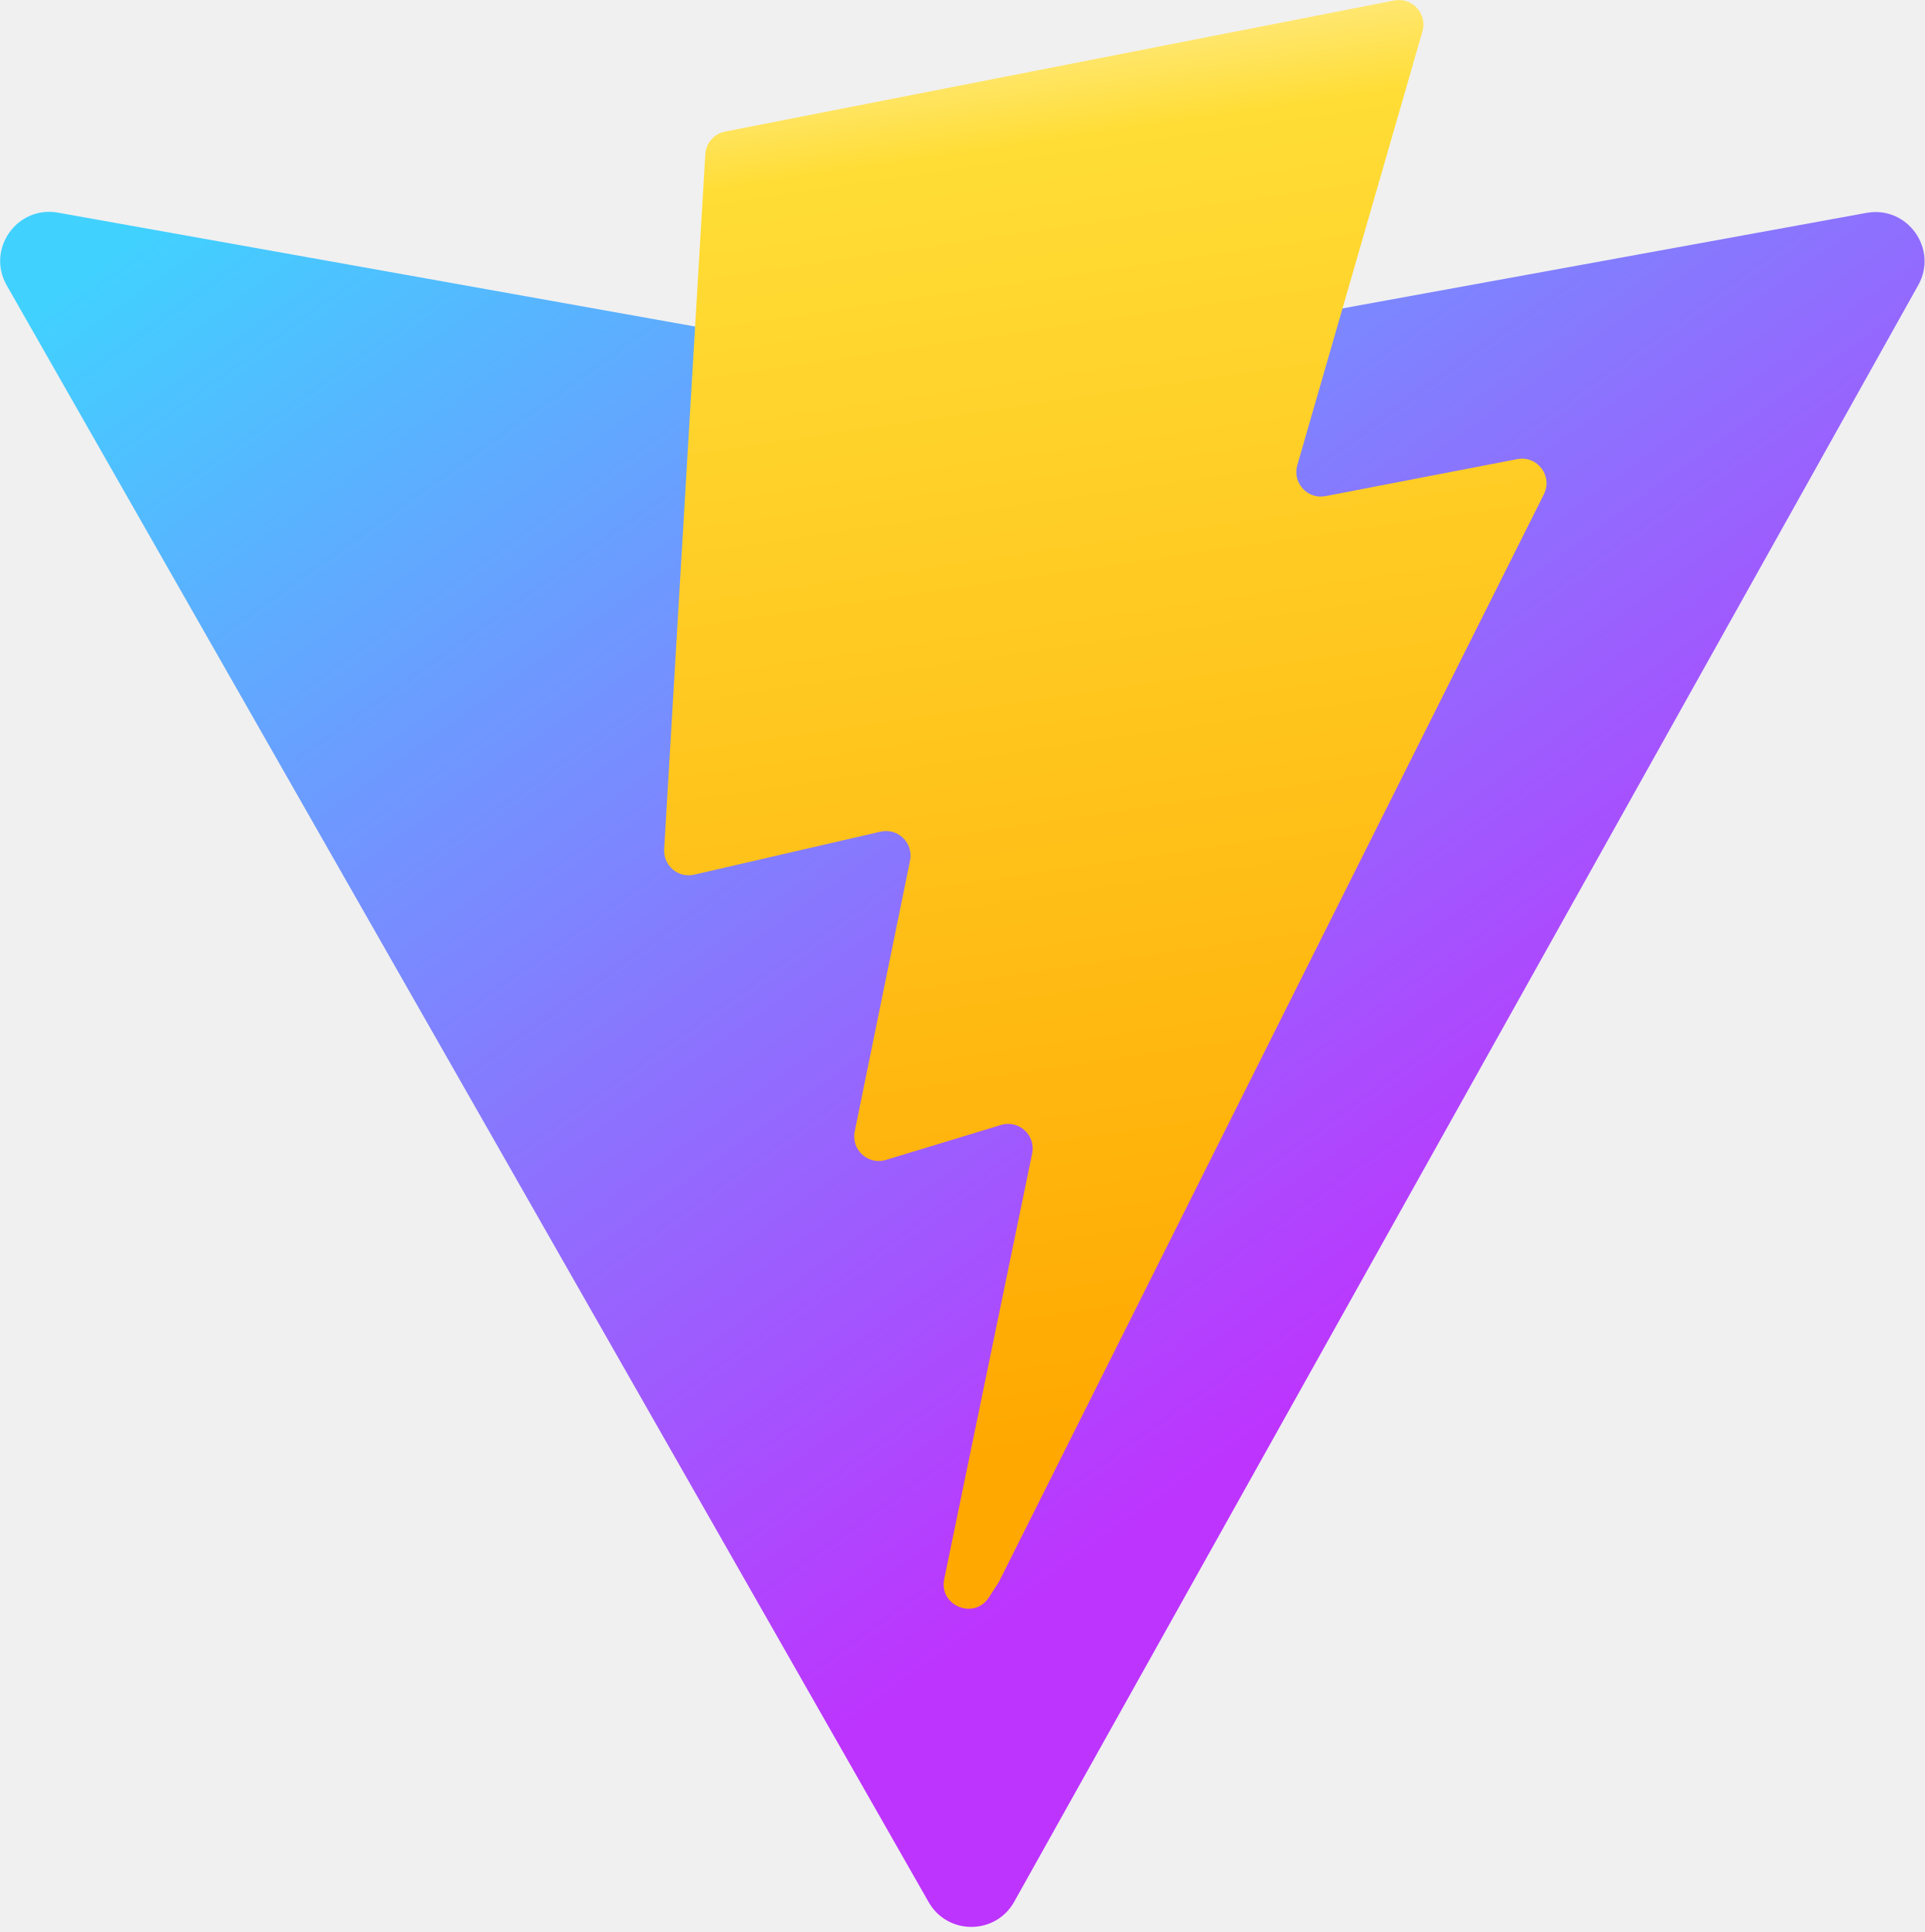
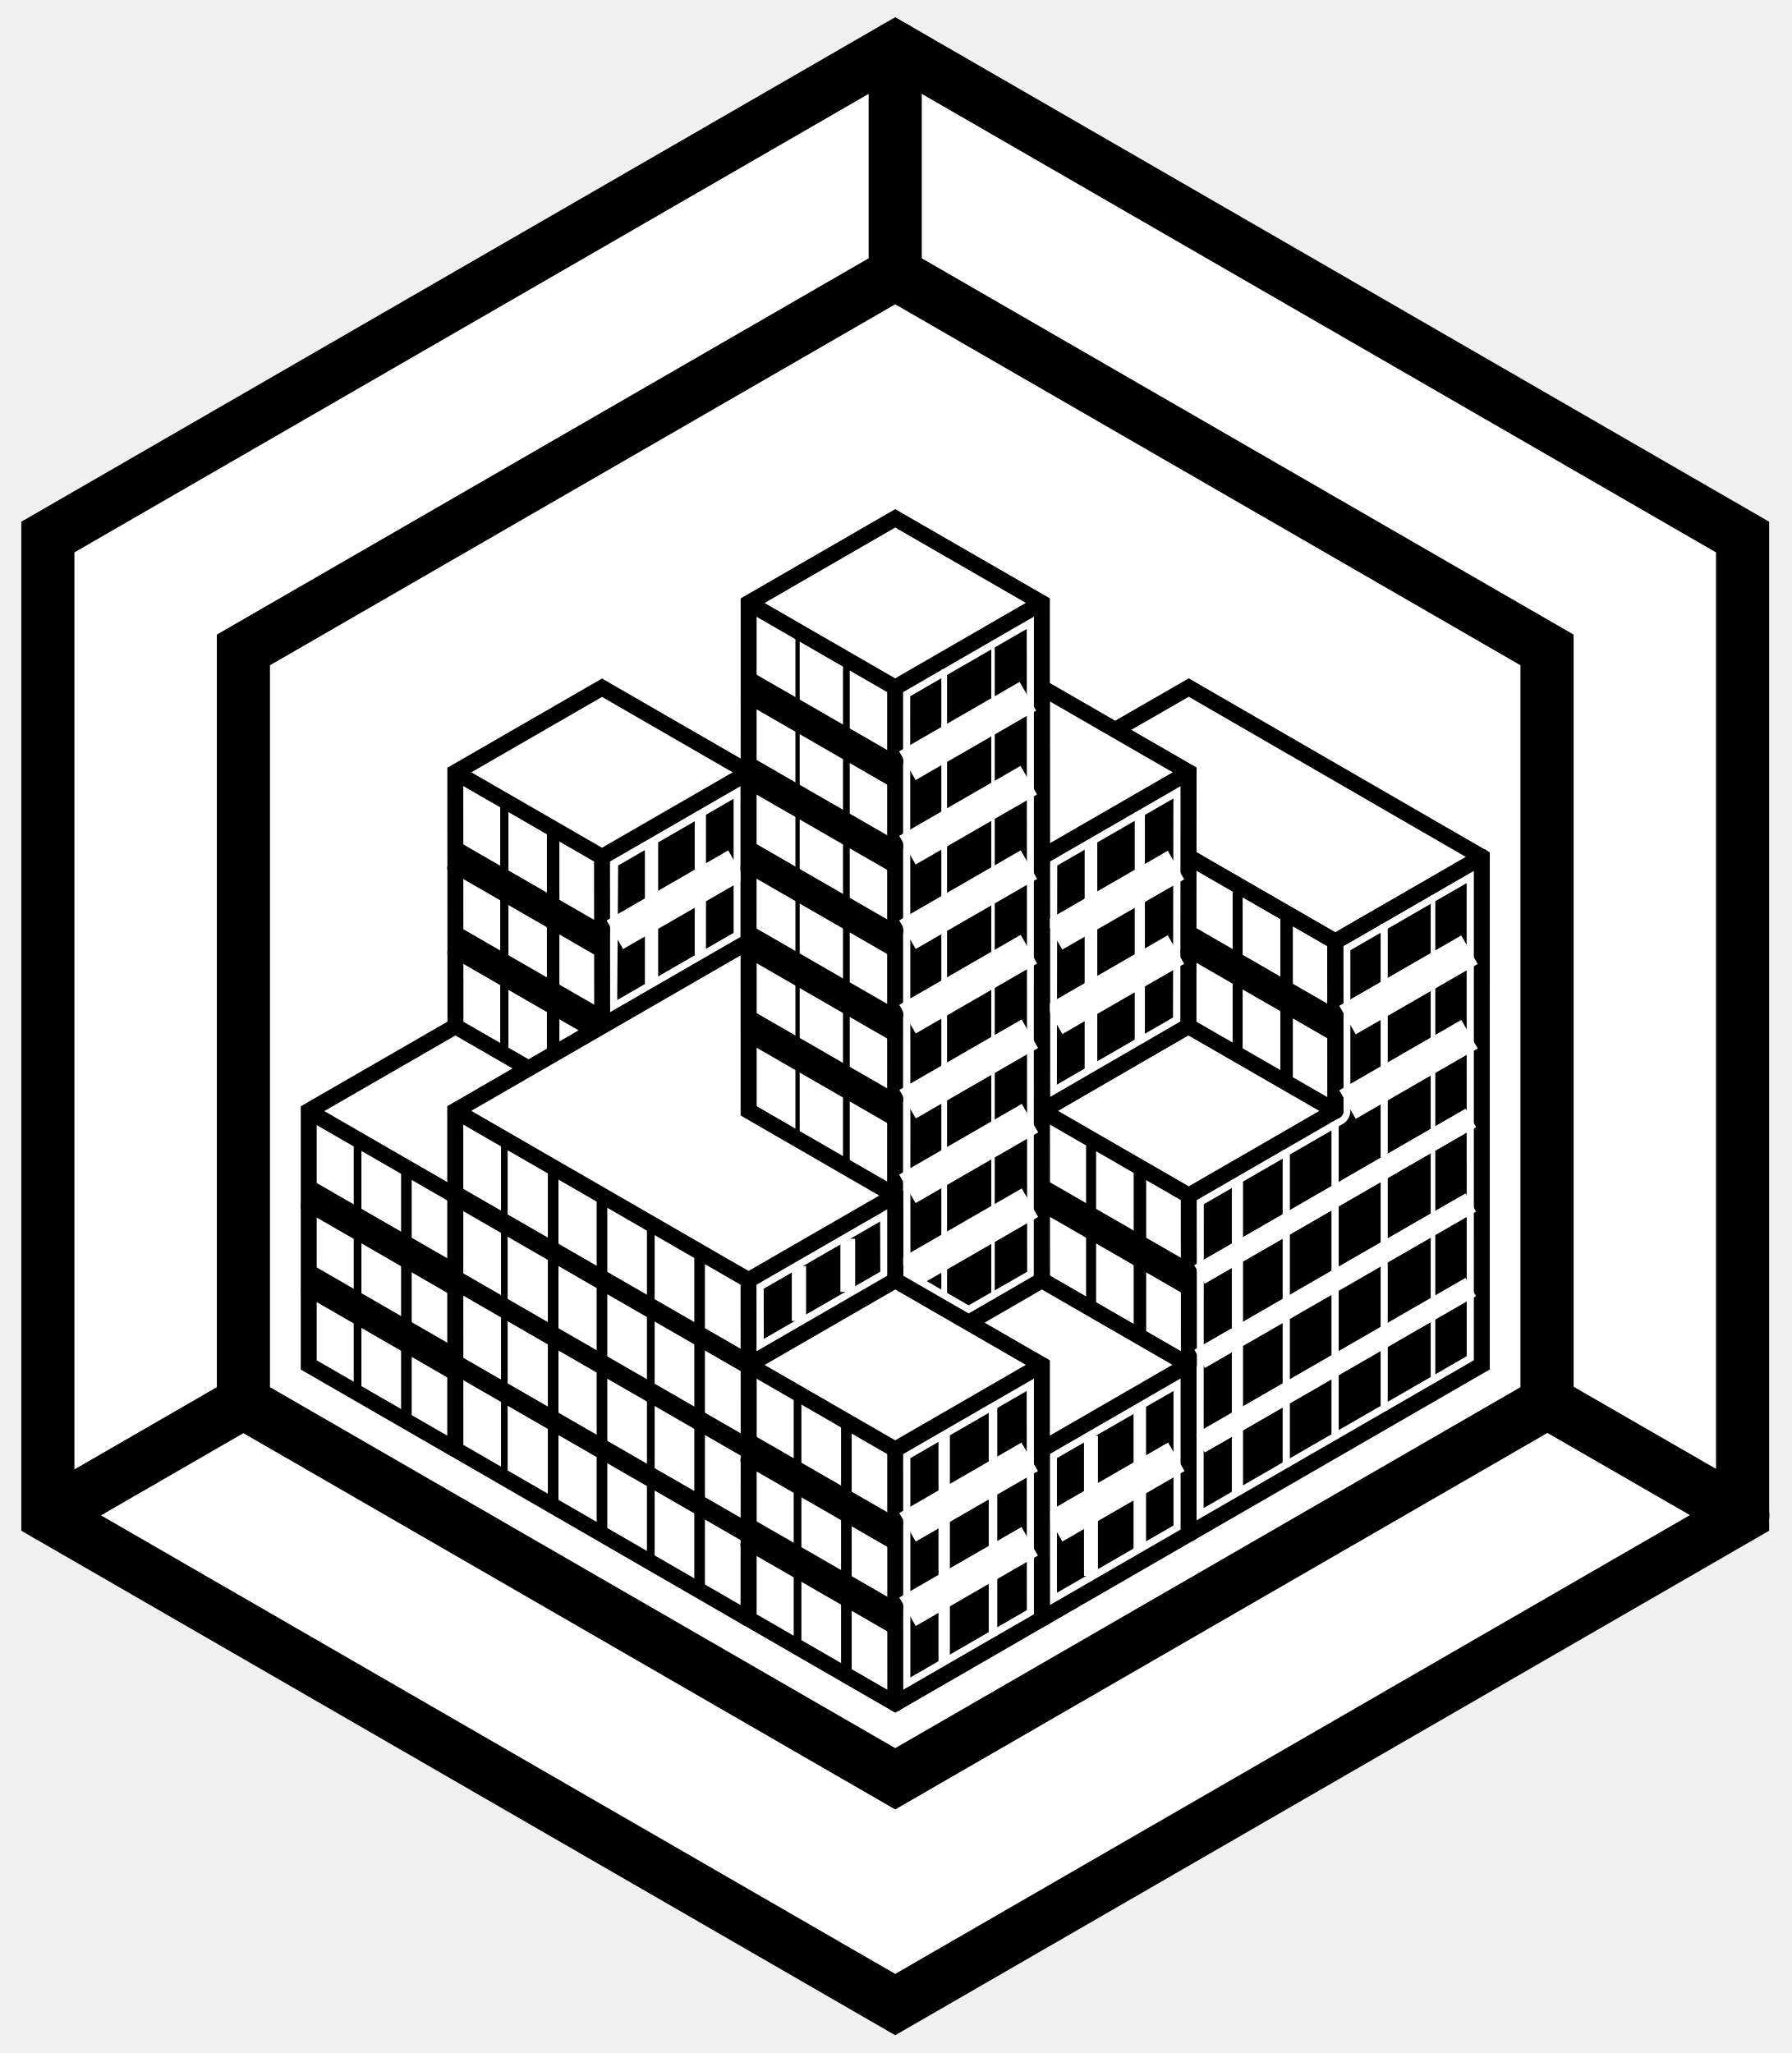
- <svg xmlns="http://www.w3.org/2000/svg" aria-hidden="true" role="img" class="iconify iconify--logos" width="31.88" height="32" preserveAspectRatio="xMidYMid meet" viewBox="0 0 256 257">
-   <defs>
-     <linearGradient id="IconifyId1813088fe1fbc01fb466" x1="-.828%" x2="57.636%" y1="7.652%" y2="78.411%">
-       <stop offset="0%" stop-color="#41D1FF" />
-       <stop offset="100%" stop-color="#BD34FE" />
-     </linearGradient>
-     <linearGradient id="IconifyId1813088fe1fbc01fb467" x1="43.376%" x2="50.316%" y1="2.242%" y2="89.03%">
-       <stop offset="0%" stop-color="#FFEA83" />
-       <stop offset="8.333%" stop-color="#FFDD35" />
-       <stop offset="100%" stop-color="#FFA800" />
-     </linearGradient>
-   </defs>
-   <path fill="url(#IconifyId1813088fe1fbc01fb466)" d="M255.153 37.938L134.897 252.976c-2.483 4.44-8.862 4.466-11.382.048L.875 37.958c-2.746-4.814 1.371-10.646 6.827-9.67l120.385 21.517a6.537 6.537 0 0 0 2.322-.004l117.867-21.483c5.438-.991 9.574 4.796 6.877 9.62Z" />
-   <path fill="url(#IconifyId1813088fe1fbc01fb467)" d="M185.432.063L96.44 17.501a3.268 3.268 0 0 0-2.634 3.014l-5.474 92.456a3.268 3.268 0 0 0 3.997 3.378l24.777-5.718c2.318-.535 4.413 1.507 3.936 3.838l-7.361 36.047c-.495 2.426 1.782 4.5 4.151 3.78l15.304-4.649c2.372-.72 4.652 1.36 4.15 3.788l-11.698 56.621c-.732 3.542 3.979 5.473 5.943 2.437l1.313-2.028l72.516-144.72c1.215-2.423-.88-5.186-3.54-4.672l-25.505 4.922c-2.396.462-4.435-1.77-3.759-4.114l16.646-57.705c.677-2.35-1.37-4.583-3.769-4.113Z" />
+ <svg xmlns="http://www.w3.org/2000/svg" width="100%" height="100%" viewBox="0 0 1406 1611" version="1.1" xml:space="preserve" style="fill-rule:evenodd;clip-rule:evenodd;stroke-linecap:round;stroke-miterlimit:1.5;">
+   <g transform="matrix(1,0,0,1,-537.738,-948.663)">
+     <g id="Hintergrund">
+       <g transform="matrix(2.34521,0,0,2.34521,-2018.36,-1394.54)">
+         <path d="M1389.44,1015.16L1672.94,1178.84L1672.94,1506.19L1389.44,1669.87L1105.94,1506.19L1105.94,1178.84L1389.44,1015.16Z" style="fill:white;stroke:black;stroke-width:17.77px;" />
+       </g>
+       <g transform="matrix(1.80401,0,0,1.80401,-1266.4,-667.971)">
+         <path d="M1389.44,1015.16L1672.94,1178.84L1672.94,1506.19L1389.44,1669.87L1105.94,1506.19L1105.94,1178.84L1389.44,1015.16Z" style="fill:white;stroke:black;stroke-width:23.1px;" />
+       </g>
+       <g transform="matrix(-0.49955,0.866285,-0.866285,-0.49955,3379.09,1555.79)">
+         <path d="M1240.16,1163.39L1240.16,986.22" style="fill:none;stroke:black;stroke-width:41.67px;" />
+       </g>
+       <path d="M1240.16,1163.39L1240.16,986.22" style="fill:none;stroke:black;stroke-width:41.67px;" />
+       <g transform="matrix(-0.5,-0.866025,0.866025,-0.5,341.282,3704.91)">
+         <path d="M1240.16,1163.39L1240.16,986.22" style="fill:none;stroke:black;stroke-width:41.67px;" />
+       </g>
+     </g>
+     <g>
+       <path d="M895.041,2086.11L779.984,2019.74L779.984,1820.37L895.099,1753.98L894.984,1554.72L1010.1,1488.32L1125.09,1554.69L1125.09,1687.55L895.099,1820.31L895.041,2086.11Z" style="fill:white;stroke:black;stroke-width:12.5px;" />
+       <g transform="matrix(-1,1.22465e-16,-1.22465e-16,-1,2250.27,3640.84)">
+         <path d="M1125.19,2086.12L1240.16,2019.74L1355.16,2086.12L1240.16,2019.74L1240.04,1886.84" style="fill:none;stroke:black;stroke-width:12.5px;" />
+       </g>
+       <g transform="matrix(-1,1.22465e-16,-1.22465e-16,-1,2135.16,3906.84)">
+         <path d="M1240.16,2019.74L1355.16,2086.12L1240.16,2019.74" style="fill:none;stroke:black;stroke-width:12.5px;" />
+       </g>
+       <g transform="matrix(-1,1.22465e-16,-1.22465e-16,-1,2250.14,3840.06)">
+         <path d="M1297.59,2052.89L1355.16,2086.12" style="fill:none;stroke:black;stroke-width:12.5px;" />
+       </g>
+       <path d="M1113.36,1680.68L1022.03,1733.4L1022.76,1627.84C1022.76,1627.84 1113.35,1575.47 1113.35,1575.47L1113.36,1680.68Z" />
+       <g transform="matrix(-1,0,0,0.884869,2250.79,-247.424)">
+         <path d="M1163.53,2077L1163.53,2196" style="fill:none;stroke:white;stroke-width:8.83px;stroke-linecap:square;stroke-miterlimit:1;" />
+       </g>
+       <g transform="matrix(1,0,0,1.67728,-345.223,-1641.25)">
+         <path d="M1163.53,2077L1163.53,2196" style="fill:none;stroke:black;stroke-width:6.04px;stroke-miterlimit:1;" />
+       </g>
+       <g transform="matrix(1,1.8401e-15,3.83568e-15,1.52986,-230.073,-1583.42)">
+         <path d="M1163.53,2065.73L1163.53,2196" style="fill:none;stroke:black;stroke-width:6.45px;stroke-miterlimit:1;" />
+       </g>
+       <g transform="matrix(-1,0,0,0.527474,2250.79,524.04)">
+         <path d="M1201.84,2063.66L1201.84,2263.28" style="fill:none;stroke:white;stroke-width:10.42px;stroke-linecap:square;stroke-miterlimit:1;" />
+       </g>
+       <g transform="matrix(1,0,0,0.666864,-230.073,266.756)">
+         <path d="M1201.84,1997.71L1201.84,2263.28" style="fill:none;stroke:black;stroke-width:9.8px;stroke-miterlimit:1;" />
+       </g>
+       <g transform="matrix(0.437734,-0.32426,-0.32426,0.812998,1028.94,659.605)">
+         <path d="M1240.14,2086.08L779.998,1820.71" style="fill:none;stroke:black;stroke-width:23.49px;stroke-miterlimit:1;" />
+       </g>
+       <g transform="matrix(0.43591,-0.325312,-0.325312,0.812391,1032.68,728.066)">
+         <path d="M1240.14,2086.08L779.998,1820.71" style="fill:none;stroke:black;stroke-width:23.59px;stroke-miterlimit:1;" />
+       </g>
+       <g transform="matrix(0.436424,-0.325016,-0.325016,0.812562,1146.46,461.934)">
+         <path d="M1240.14,2086.08L779.998,1820.71" style="fill:none;stroke:black;stroke-width:23.56px;stroke-miterlimit:1;" />
+       </g>
+       <g transform="matrix(0.43701,-0.324678,-0.324678,0.812757,1145.3,394.721)">
+         <path d="M1240.14,2086.08L779.998,1820.71" style="fill:none;stroke:black;stroke-width:23.53px;stroke-miterlimit:1;" />
+       </g>
+       <g transform="matrix(1,0,0,1,-345.223,-199.098)">
+         <path d="M1201.84,2063.66L1201.84,2263.28" style="fill:none;stroke:black;stroke-width:8.33px;stroke-miterlimit:1;" />
+       </g>
+       <g transform="matrix(-0.397919,-0.347222,0.347222,0.799756,791.539,443.158)">
+         <path d="M1240.14,2086.08L779.998,1820.71" style="fill:none;stroke:white;stroke-width:25.88px;stroke-linecap:square;stroke-miterlimit:1;" />
+       </g>
+     </g>
+     <g>
+       <g>
+         <path d="M1355.31,1953.25L1355.24,1820.4L1470.13,1753.94L1470.12,1621.12L1470.3,1554.63L1412.78,1521.42L1470.48,1488.19L1700.43,1621.12L1700.42,2019.68L1470.33,2152.53L1470.32,2019.74L1355.31,1953.25Z" style="fill:white;stroke:black;stroke-width:12.5px;" />
+         <g transform="matrix(-1,1.22465e-16,-1.22465e-16,-1,2825.63,3707.24)">
+           <path d="M1125.19,2086.12L1240.16,2019.74L1355.16,2086.12L1240.16,2019.74L1240.04,1886.84" style="fill:none;stroke:black;stroke-width:12.5px;" />
+         </g>
+         <g transform="matrix(-1,1.22465e-16,-1.22465e-16,-1,2710.65,3906.53)">
+           <path d="M1125.19,2086.12L1240.16,2019.74L1355.16,2086.12L1240.16,2019.74L1240.04,1886.84" style="fill:none;stroke:black;stroke-width:12.5px;" />
+         </g>
+         <path d="M1585.46,1820.4L1470.13,1753.94" style="fill:none;stroke:black;stroke-width:12.5px;" />
+       </g>
+       <g transform="matrix(-1,1.22465e-16,-1.22465e-16,-1,2825.63,3707.24)">
+         <path d="M1125.19,2086.12L1240.16,2019.74L1355.16,2086.12L1240.16,2019.74L1240.04,1886.84" style="fill:none;stroke:black;stroke-width:12.5px;" />
+       </g>
+       <path d="M1355.49,1820.26L1470.13,1753.82L1470.3,1554.63L1355.24,1488.24L1355.49,1820.26Z" style="fill:white;stroke:black;stroke-width:12.5px;" />
+       <g transform="matrix(-1,1.22465e-16,-1.22465e-16,-1,2595.66,3640.77)">
+         <path d="M1125.19,2086.12L1240.16,2019.74" style="fill:none;stroke:black;stroke-width:12.5px;" />
+       </g>
+       <path d="M1482.15,2132.07L1482.3,1893.6C1482.3,1893.6 1591.37,1830.63 1591.37,1830.63C1595.02,1828.52 1597.27,1824.62 1597.27,1820.4L1597.29,1694.32L1688.52,1641.64L1688.6,2012.87L1482.15,2132.07Z" />
+       <path d="M1458.13,1747.11L1367.02,1799.77L1367.3,1627.86L1458.45,1575.23L1458.13,1747.11Z" />
+       <g transform="matrix(-1,0,0,0.646589,2595.6,320.905)">
+         <path d="M1201.84,1997.67L1201.84,2263.28" style="fill:none;stroke:white;stroke-width:9.9px;stroke-linecap:square;stroke-miterlimit:1;" />
+       </g>
+       <g transform="matrix(-1,0,0,1.85993,2825.67,-2159.27)">
+         <path d="M1201.84,2063.66L1201.84,2263.28" style="fill:none;stroke:white;stroke-width:5.58px;stroke-linecap:square;stroke-miterlimit:1;" />
+       </g>
+       <g transform="matrix(-0.586196,-0.238642,0.238642,0.862374,1711.26,443.82)">
+         <path d="M1240.14,2086.08L779.998,1820.71" style="fill:none;stroke:white;stroke-width:16.51px;stroke-linecap:square;stroke-miterlimit:1;" />
+       </g>
+       <g transform="matrix(0.437027,-0.324669,-0.324669,0.812763,1605.52,659.768)">
+         <path d="M1240.14,2086.08L779.998,1820.71" style="fill:none;stroke:black;stroke-width:23.53px;stroke-miterlimit:1;" />
+       </g>
+       <g transform="matrix(0.437027,-0.324669,-0.324669,0.812763,1720.62,460.482)">
+         <path d="M1240.14,2086.08L779.998,1820.71" style="fill:none;stroke:black;stroke-width:23.53px;stroke-miterlimit:1;" />
+       </g>
+       <g transform="matrix(-1,0,0,1.08433,2595.6,-619.011)">
+         <path d="M1163.53,2037.64L1163.53,2196" style="fill:none;stroke:white;stroke-width:7.99px;stroke-linecap:square;stroke-miterlimit:1;" />
+       </g>
+       <g transform="matrix(-1,0,0,3.11997,2825.67,-4823.3)">
+         <path d="M1163.53,2077L1163.53,2196" style="fill:none;stroke:white;stroke-width:3.6px;stroke-linecap:square;stroke-miterlimit:1;" />
+       </g>
+       <g transform="matrix(-1,6.7223e-16,-1.37344e-15,1.82987,2710.52,-1923.75)">
+         <path d="M1163.53,2065.73L1163.53,2196" style="fill:none;stroke:white;stroke-width:5.65px;stroke-linecap:square;stroke-miterlimit:1;" />
+       </g>
+       <g transform="matrix(-0.398188,-0.347067,0.347067,0.799845,1136.9,509.471)">
+         <path d="M1240.14,2086.08L779.998,1820.71" style="fill:none;stroke:white;stroke-width:25.86px;stroke-linecap:square;stroke-miterlimit:1;" />
+       </g>
+       <g transform="matrix(-0.586196,-0.238642,0.238642,0.862374,1711.29,576.429)">
+         <path d="M1240.14,2086.08L779.998,1820.71" style="fill:none;stroke:white;stroke-width:16.51px;stroke-linecap:square;stroke-miterlimit:1;" />
+       </g>
+       <g transform="matrix(-0.586196,-0.238642,0.238642,0.862374,1711.29,443.82)">
+         <path d="M1240.14,2086.08L779.998,1820.71" style="fill:none;stroke:white;stroke-width:16.51px;stroke-linecap:square;stroke-miterlimit:1;" />
+       </g>
+       <g transform="matrix(-0.398397,-0.346946,0.346946,0.799915,1367.58,509.408)">
+         <path d="M1240.14,2086.08L779.998,1820.71" style="fill:none;stroke:white;stroke-width:25.85px;stroke-linecap:square;stroke-miterlimit:1;" />
+       </g>
+       <g transform="matrix(-0.398329,-0.346986,0.346986,0.799892,1137.16,443.017)">
+         <path d="M1240.14,2086.08L779.998,1820.71" style="fill:none;stroke:white;stroke-width:25.86px;stroke-linecap:square;stroke-miterlimit:1;" />
+       </g>
+       <g transform="matrix(-1,6.98898e-16,-1.42548e-15,1.82986,2748.83,-1945.85)">
+         <path d="M1163.53,2065.73L1163.53,2196" style="fill:none;stroke:white;stroke-width:5.65px;stroke-linecap:square;stroke-miterlimit:1;" />
+       </g>
+       <g transform="matrix(-0.586196,-0.238642,0.238642,0.862374,1711.33,510.103)">
+         <path d="M1240.14,2086.08L779.998,1820.71" style="fill:none;stroke:white;stroke-width:16.51px;stroke-linecap:square;stroke-miterlimit:1;" />
+       </g>
+       <g transform="matrix(-0.398457,-0.346912,0.346912,0.799935,1367.73,575.628)">
+         <path d="M1240.14,2086.08L779.998,1820.71" style="fill:none;stroke:white;stroke-width:25.85px;stroke-linecap:square;stroke-miterlimit:1;" />
+       </g>
+       <g transform="matrix(1,0,0,1.11657,230.332,-476.574)">
+         <path d="M1163.53,2077L1163.53,2196" style="fill:none;stroke:black;stroke-width:7.86px;stroke-miterlimit:1;" />
+       </g>
+       <g transform="matrix(1,0,0,0.665645,230.332,490.998)">
+         <path d="M1201.84,2063.66L1201.84,2263.28" style="fill:none;stroke:black;stroke-width:9.81px;stroke-miterlimit:1;" />
+       </g>
+       <g transform="matrix(1,0,0,0.665645,345.424,291.712)">
+         <path d="M1201.84,2063.66L1201.84,2263.28" style="fill:none;stroke:black;stroke-width:9.81px;stroke-miterlimit:1;" />
+       </g>
+       <g transform="matrix(1,0,0,1.11657,345.318,-675.86)">
+         <path d="M1163.53,2077L1163.53,2196" style="fill:none;stroke:black;stroke-width:7.86px;stroke-miterlimit:1;" />
+       </g>
+       <g transform="matrix(-1,0,0,0.897633,2710.52,85.1591)">
+         <path d="M1201.84,1997.71L1201.84,2263.28" style="fill:none;stroke:white;stroke-width:8.77px;stroke-linecap:square;stroke-miterlimit:1;" />
+       </g>
+     </g>
+     <g>
+       <path d="M1355.21,2219L1470.33,2152.53L1470.32,2019.74L1355.14,1953.27L1355.26,1421.8L1240.16,1355.41L1125.16,1421.83L1125.1,1820.39L1240.06,1886.79L1240.35,2019.63L1355.16,2086.12L1355.21,2219Z" style="fill:white;stroke:black;stroke-width:12.5px;" />
+       <g transform="matrix(-1,1.22465e-16,-1.22465e-16,-1,2480.26,3507.92)">
+         <path d="M1125.19,2086.12L1240.16,2019.74L1355.16,2086.12L1240.16,2019.74L1240.2,1621.14L1239.74,1488.19L1125.04,1554.61" style="fill:none;stroke:black;stroke-width:12.5px;" />
+       </g>
+       <path d="M1470.14,2019.63L1355.07,2086.12" style="fill:none;stroke:black;stroke-width:12.5px;" />
+       <path d="M1343.37,1442.2L1343.69,1946.64L1297.74,1972.98C1297.74,1972.98 1252.1,1946.55 1252.1,1946.55L1251.91,1495L1343.37,1442.2Z" />
+       <path d="M1367.08,2198.51L1367.08,2092.83L1458.51,2040.17L1458.52,2145.72L1367.08,2198.51Z" />
+       <g transform="matrix(-0.398898,-0.346657,0.346657,0.800082,1023.63,707.359)">
+         <path d="M1240.14,2086.08L779.998,1820.71" style="fill:none;stroke:white;stroke-width:25.82px;stroke-linecap:square;stroke-miterlimit:1;" />
+       </g>
+       <g transform="matrix(1,0,0,3.34963,0,-5513.19)">
+         <path d="M1163.53,2077L1163.53,2196" style="fill:none;stroke:black;stroke-width:3.37px;stroke-miterlimit:1;" />
+       </g>
+       <g transform="matrix(-1,0,0,4.23962,2480.43,-7348.21)">
+         <path d="M1163.53,2077L1163.53,2196" style="fill:none;stroke:white;stroke-width:2.71px;stroke-linecap:square;stroke-miterlimit:1;" />
+       </g>
+       <g transform="matrix(-1,0,0,0.666696,2595.6,696.922)">
+         <path d="M1163.53,2037.64L1163.53,2196" style="fill:none;stroke:white;stroke-width:9.81px;stroke-linecap:square;stroke-miterlimit:1;" />
+       </g>
+       <g transform="matrix(-0.397689,-0.347355,0.347355,0.799679,1020.6,509.7)">
+         <path d="M1240.14,2086.08L779.998,1820.71" style="fill:none;stroke:white;stroke-width:25.89px;stroke-linecap:square;stroke-miterlimit:1;" />
+       </g>
+       <g transform="matrix(1,0,0,1.99689,0,-2654.8)">
+         <path d="M1201.84,2063.66L1201.84,2263.28" style="fill:none;stroke:black;stroke-width:5.28px;stroke-miterlimit:1;" />
+       </g>
+       <g transform="matrix(-0.398764,-0.346735,0.346735,0.800037,1023.3,574.918)">
+         <path d="M1240.14,2086.08L779.998,1820.71" style="fill:none;stroke:white;stroke-width:25.83px;stroke-linecap:square;stroke-miterlimit:1;" />
+       </g>
+       <g transform="matrix(0.437103,-0.324625,-0.324625,0.812788,1375.19,460.631)">
+         <path d="M1240.14,2086.08L779.998,1820.71" style="fill:none;stroke:black;stroke-width:23.53px;stroke-miterlimit:1;" />
+       </g>
+       <g transform="matrix(0.43688,-0.324753,-0.324753,0.812714,1375.83,261.777)">
+         <path d="M1240.14,2086.08L779.998,1820.71" style="fill:none;stroke:black;stroke-width:23.54px;stroke-miterlimit:1;" />
+       </g>
+       <g transform="matrix(0.436762,-0.324821,-0.324821,0.812675,1376.04,328.79)">
+         <path d="M1240.14,2086.08L779.998,1820.71" style="fill:none;stroke:black;stroke-width:23.55px;stroke-miterlimit:1;" />
+       </g>
+       <g transform="matrix(-0.397641,-0.347382,0.347382,0.799663,1020.43,377.167)">
+         <path d="M1240.14,2086.08L779.998,1820.71" style="fill:none;stroke:white;stroke-width:25.9px;stroke-linecap:square;stroke-miterlimit:1;" />
+       </g>
+       <g transform="matrix(-0.398686,-0.34678,0.34678,0.800011,1138.1,906.992)">
+         <path d="M1240.14,2086.08L779.998,1820.71" style="fill:none;stroke:white;stroke-width:25.83px;stroke-linecap:square;stroke-miterlimit:1;" />
+       </g>
+       <g transform="matrix(0.437244,-0.324544,-0.324544,0.812835,1374.94,394.177)">
+         <path d="M1240.14,2086.08L779.998,1820.71" style="fill:none;stroke:black;stroke-width:23.52px;stroke-miterlimit:1;" />
+       </g>
+       <g transform="matrix(-0.399249,-0.346455,0.346455,0.800198,1024.31,640.666)">
+         <path d="M1240.14,2086.08L779.998,1820.71" style="fill:none;stroke:white;stroke-width:25.8px;stroke-linecap:square;stroke-miterlimit:1;" />
+       </g>
+       <g transform="matrix(-0.397786,-0.347299,0.347299,0.799712,1020.81,443.274)">
+         <path d="M1240.14,2086.08L779.998,1820.71" style="fill:none;stroke:white;stroke-width:25.89px;stroke-linecap:square;stroke-miterlimit:1;" />
+       </g>
+       <g transform="matrix(-0.396568,-0.348001,0.348001,0.799306,1017.76,312.403)">
+         <path d="M1240.14,2086.08L779.998,1820.71" style="fill:none;stroke:white;stroke-width:25.96px;stroke-linecap:square;stroke-miterlimit:1;" />
+       </g>
+       <g transform="matrix(-1,0,0,2.4166,2480.43,-3507.45)">
+         <path d="M1201.84,2063.66L1201.84,2263.28" style="fill:none;stroke:white;stroke-width:4.51px;stroke-linecap:square;stroke-miterlimit:1;" />
+       </g>
+       <g transform="matrix(-1,0,0,0.397499,2595.6,1283.45)">
+         <path d="M1201.84,1997.67L1201.84,2263.28" style="fill:none;stroke:white;stroke-width:10.95px;stroke-linecap:square;stroke-miterlimit:1;" />
+       </g>
+       <g transform="matrix(0.437091,-0.324631,-0.324631,0.812784,1375.22,526.948)">
+         <path d="M1240.14,2086.08L779.998,1820.71" style="fill:none;stroke:black;stroke-width:23.53px;stroke-miterlimit:1;" />
+       </g>
+     </g>
+     <g>
+       <path d="M895.056,2086.07L894.984,1820.37L1125.09,1687.55L1125.1,1820.39L1240.14,1886.84L1240.16,2019.74L1125.19,2086.12L1125.11,2219.02L895.056,2086.07Z" style="fill:white;stroke:black;stroke-width:12.5px;" />
+       <g transform="matrix(1,0,0,1,-115,66.4038)">
+         <path d="M1010.1,1753.98L1240.06,1886.79L1355.21,1820.38L1240.06,1886.79L1240.19,2019.72" style="fill:none;stroke:black;stroke-width:12.5px;" />
+       </g>
+       <path d="M1137.03,1999.3L1136.98,1959.94L1228.32,1907.2L1228.45,1946.56L1137.03,1999.3Z" />
+       <g transform="matrix(1,0,0,1,-191.765,-110.372)">
+         <path d="M1201.84,1997.15L1201.84,2263.28" style="fill:none;stroke:black;stroke-width:8.33px;stroke-miterlimit:1;" />
+       </g>
+       <g transform="matrix(0.624719,-0.216426,-0.216426,0.875187,801.825,594.694)">
+         <path d="M1240.14,2086.08L779.998,1820.71" style="fill:none;stroke:black;stroke-width:15.21px;stroke-miterlimit:1;" />
+       </g>
+       <g transform="matrix(0.625858,-0.215769,-0.215769,0.875565,799.819,460.928)">
+         <path d="M1240.14,2086.08L779.998,1820.71" style="fill:none;stroke:black;stroke-width:15.17px;stroke-miterlimit:1;" />
+       </g>
+       <g transform="matrix(1,0,0,0.331082,1.09684,1256.32)">
+         <path d="M1163.53,2077L1163.53,2196" style="fill:none;stroke:white;stroke-width:11.19px;stroke-linecap:square;stroke-miterlimit:1;" />
+       </g>
+       <g transform="matrix(1,0,0,1.67728,-115.15,-1508.8)">
+         <path d="M1163.53,2037.64L1163.53,2196" style="fill:none;stroke:black;stroke-width:6.04px;stroke-miterlimit:1;" />
+       </g>
+       <g transform="matrix(1,0,0,2.03863,-230.073,-2368.72)">
+         <path d="M1163.53,2065.73L1163.53,2196" style="fill:none;stroke:black;stroke-width:5.19px;stroke-miterlimit:1;" />
+       </g>
+       <g transform="matrix(1,0,0,0.197467,1.09684,1514.36)">
+         <path d="M1201.84,2063.66L1201.84,2263.28" style="fill:none;stroke:white;stroke-width:11.56px;stroke-linecap:square;stroke-miterlimit:1;" />
+       </g>
+       <g transform="matrix(0.625866,-0.215765,-0.215765,0.875568,799.742,527.188)">
+         <path d="M1240.14,2086.08L779.998,1820.71" style="fill:none;stroke:black;stroke-width:15.17px;stroke-miterlimit:1;" />
+       </g>
+       <g transform="matrix(1,0,0,1,-115.15,-66.6429)">
+         <path d="M1201.84,1997.67L1201.84,2263.28" style="fill:none;stroke:black;stroke-width:8.33px;stroke-miterlimit:1;" />
+       </g>
+       <g transform="matrix(1,0,0,1,-230.073,-133.05)">
+         <path d="M1201.84,1997.71L1201.84,2263.28" style="fill:none;stroke:black;stroke-width:8.33px;stroke-miterlimit:1;" />
+       </g>
+     </g>
+     <g>
+       <path d="M1355.27,2218.96L1240.21,2285.43L1125.17,2219.02L1125.24,2019.71L1240.21,1953.32L1355.26,2019.74L1355.27,2218.96Z" style="fill:white;stroke:black;stroke-width:12.5px;" />
+       <g transform="matrix(-1,1.22465e-16,-1.22465e-16,-1,2480.31,4105.83)">
+         <path d="M1125.19,2086.12L1240.16,2019.74L1355.16,2086.12L1240.16,2019.74L1240.09,1820.4" style="fill:none;stroke:black;stroke-width:12.5px;" />
+       </g>
+       <path d="M1252.04,2264.96L1252.04,2092.87L1343.33,2040.16C1343.33,2040.16 1343.46,2212.15 1343.46,2212.15L1252.04,2264.96Z" />
+       <g transform="matrix(-1,0,0,1.44598,2480.43,-947.886)">
+         <path d="M1163.53,2077L1163.53,2196" style="fill:none;stroke:white;stroke-width:6.7px;stroke-linecap:square;stroke-miterlimit:1;" />
+       </g>
+       <path d="M1201.84,2063.66L1201.84,2263.28" style="fill:none;stroke:black;stroke-width:8.33px;stroke-miterlimit:1;" />
+       <g transform="matrix(1,0,0,1,38.3074,22.1511)">
+         <path d="M1201.84,2063.66L1201.84,2263.28" style="fill:none;stroke:black;stroke-width:8.33px;stroke-miterlimit:1;" />
+       </g>
+       <g transform="matrix(0.437032,-0.324665,-0.324665,0.812764,1375.34,859.541)">
+         <path d="M1240.14,2086.08L779.998,1820.71" style="fill:none;stroke:black;stroke-width:23.53px;stroke-miterlimit:1;" />
+       </g>
+       <g transform="matrix(0.437056,-0.324652,-0.324652,0.812772,1375.28,925.813)">
+         <path d="M1240.14,2086.08L779.998,1820.71" style="fill:none;stroke:black;stroke-width:23.53px;stroke-miterlimit:1;" />
+       </g>
+       <g transform="matrix(-0.398674,-0.346787,0.346787,0.800007,1023.02,907.053)">
+         <path d="M1240.14,2086.08L779.998,1820.71" style="fill:none;stroke:white;stroke-width:25.83px;stroke-linecap:square;stroke-miterlimit:1;" />
+       </g>
+       <g transform="matrix(-0.398674,-0.346787,0.346787,0.800007,1023.02,973.313)">
+         <path d="M1240.14,2086.08L779.998,1820.71" style="fill:none;stroke:white;stroke-width:25.83px;stroke-linecap:square;stroke-miterlimit:1;" />
+       </g>
+       <g transform="matrix(1,0,0,1.67728,0,-1442.15)">
+         <path d="M1163.53,2077L1163.53,2196" style="fill:none;stroke:black;stroke-width:6.04px;stroke-miterlimit:1;" />
+       </g>
+       <g transform="matrix(-1,0,0,0.862066,2480.43,298.515)">
+         <path d="M1201.84,2063.66L1201.84,2263.28" style="fill:none;stroke:white;stroke-width:8.93px;stroke-linecap:square;stroke-miterlimit:1;" />
+       </g>
+     </g>
+   </g>
</svg>
